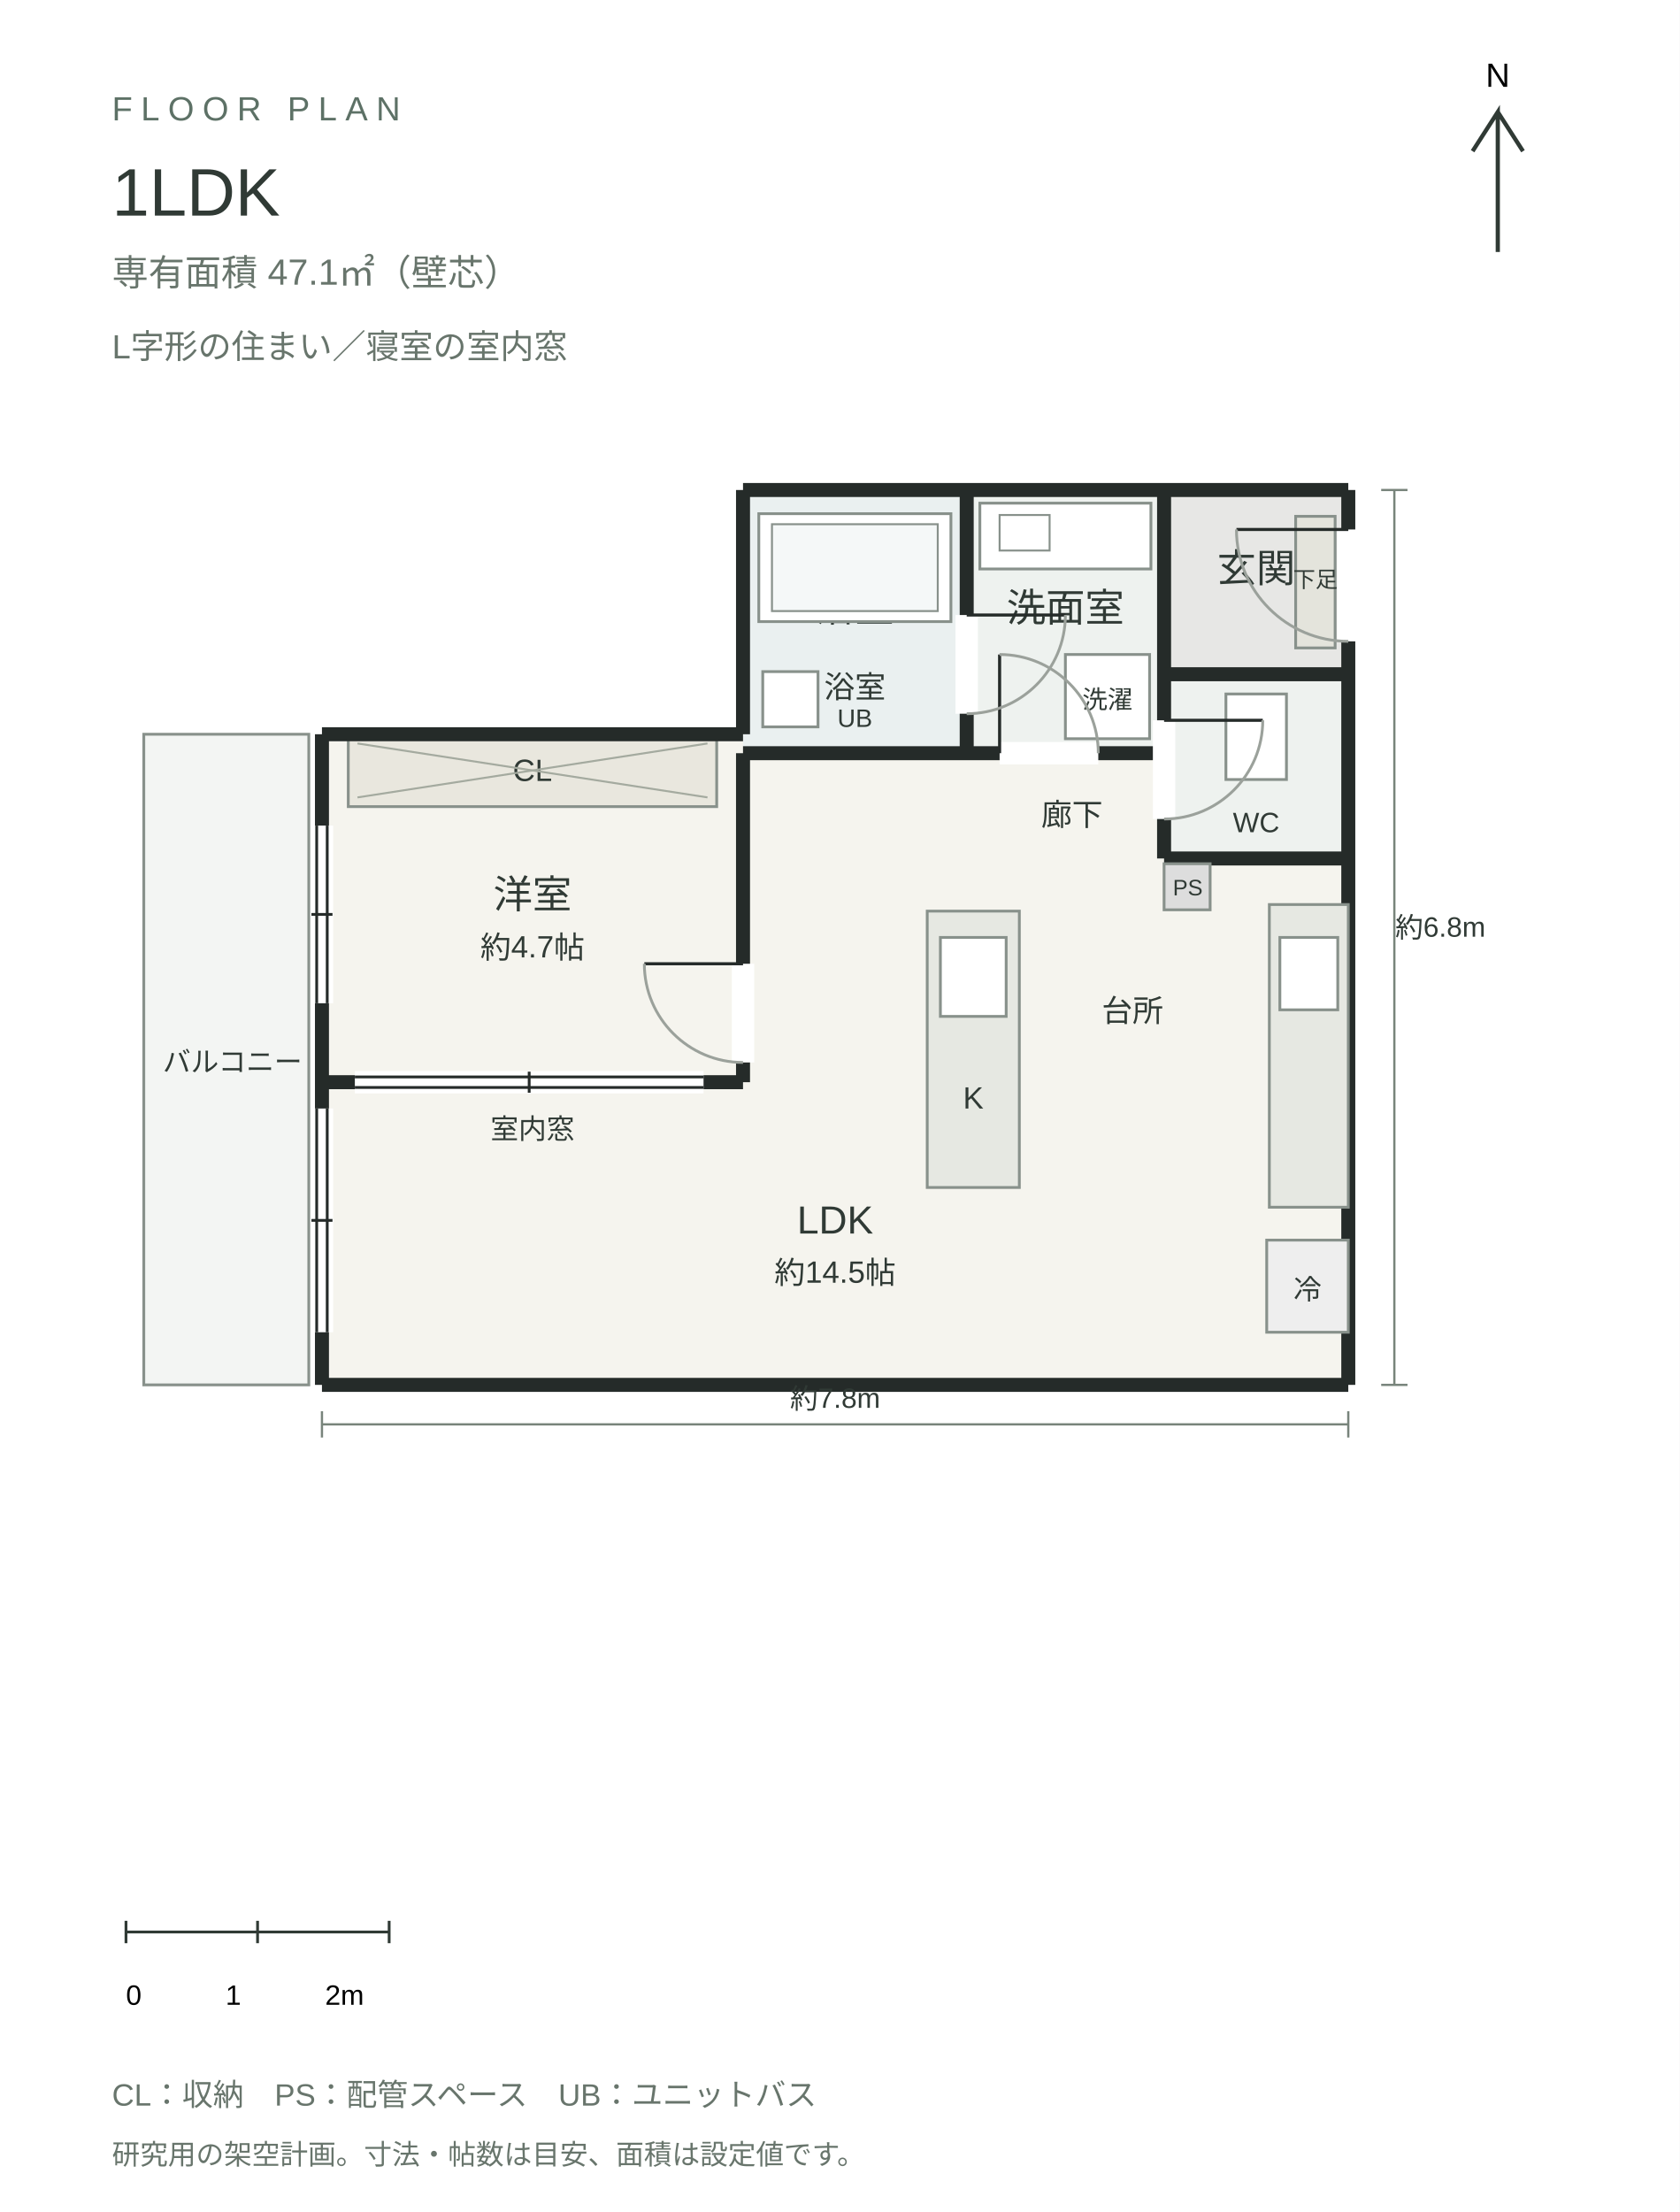
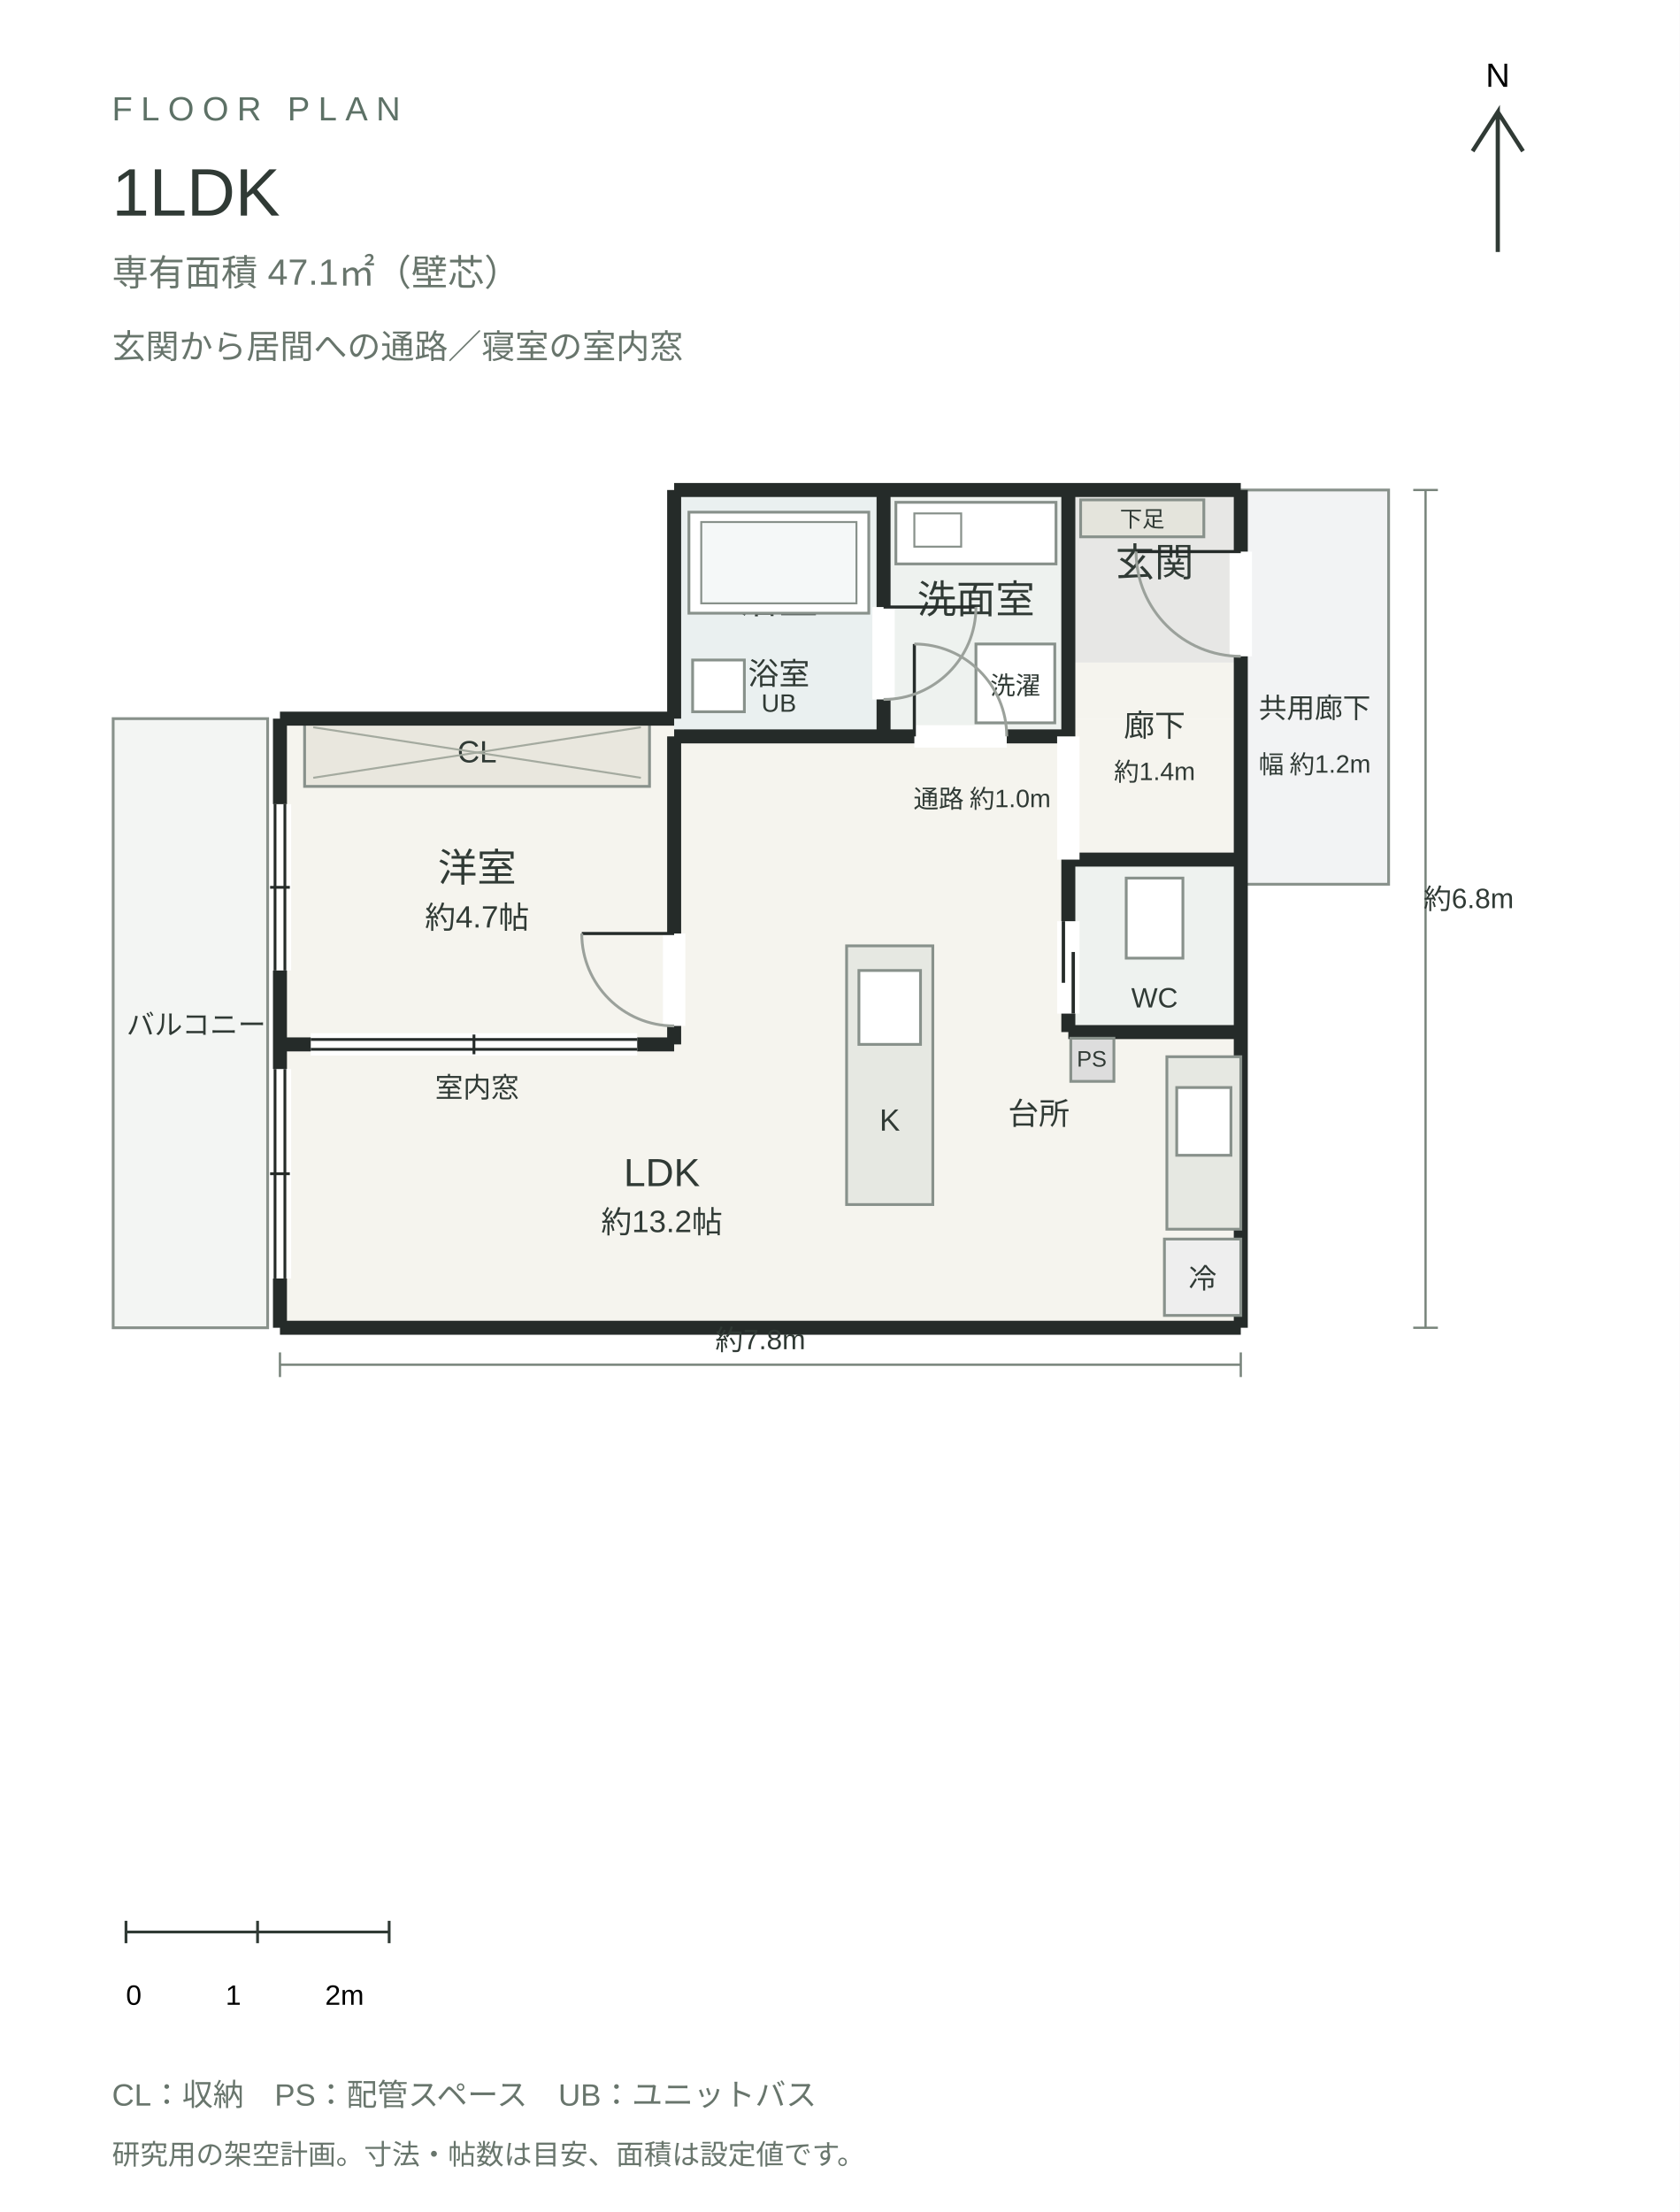
- <svg xmlns="http://www.w3.org/2000/svg" viewBox="0 0 600 790" role="img" aria-label="西日にほどける部屋の間取り図。L字形の住まい／寝室の室内窓。">
+ <svg xmlns="http://www.w3.org/2000/svg" viewBox="0 0 600 790" role="img" aria-label="西日にほどける部屋の間取り図。玄関から居間への通路／寝室の室内窓。">
  <rect width="600" height="790" fill="white" />
-   <g font-family="Noto Sans JP, Yu Gothic, Meiryo, Arial, sans-serif">
+   <g font-family="Noto Sans JP, Arial, sans-serif">
    <text x="40" y="43" font-size="12" letter-spacing="3" fill="#5d7166">FLOOR PLAN</text>
    <text x="40" y="77" font-size="24" fill="#303a35">1LDK</text>
    <text x="40" y="102" font-size="13" fill="#68756c">専有面積 47.1㎡（壁芯）</text>
-     <text x="40" y="128" font-size="12" fill="#68756c">L字形の住まい／寝室の室内窓</text>
-     <rect x="115.00" y="262.23" width="366.60" height="232.37" fill="#f5f4ee" stroke="#88918b" stroke-width="0" />
-     <text x="298.30" y="378.42" font-size="14" text-anchor="middle" fill="#303a35" />
-     <rect x="265.40" y="175.00" width="216.20" height="87.23" fill="#f5f4ee" stroke="#88918b" stroke-width="0" />
-     <text x="373.50" y="218.62" font-size="14" text-anchor="middle" fill="#303a35" />
-     <rect x="115.00" y="262.23" width="150.40" height="124.27" fill="#f5f4ee" stroke="#88918b" stroke-width="0" />
-     <text x="190.20" y="324.37" font-size="14" text-anchor="middle" fill="#303a35">洋室</text>
-     <text x="190.20" y="342.23" font-size="11" text-anchor="middle" fill="#303a35">約4.7帖</text>
-     <rect x="115.00" y="386.50" width="366.60" height="108.10" fill="#f5f4ee" stroke="#88918b" stroke-width="0" />
-     <text x="298.30" y="440.55" font-size="14" text-anchor="middle" fill="#303a35">LDK</text>
-     <text x="298.30" y="458.41" font-size="11" text-anchor="middle" fill="#303a35">約14.5帖</text>
-     <rect x="265.40" y="175.00" width="79.90" height="94.00" fill="#eaf0f0" stroke="#88918b" stroke-width="0" />
-     <text x="305.35" y="222.00" font-size="14" text-anchor="middle" fill="#303a35">浴室</text>
-     <rect x="271.04" y="183.46" width="68.62" height="38.54" fill="#fff" stroke="#88918b" stroke-width="1" />
-     <rect x="275.74" y="187.22" width="59.22" height="31.02" fill="#f5f8f8" stroke="#88918b" stroke-width="0.7" />
-     <rect x="272.45" y="239.86" width="19.74" height="19.74" fill="#fff" stroke="#88918b" stroke-width="1" />
-     <text x="305.35" y="249.26" font-size="11" text-anchor="middle" fill="#303a35">浴室</text>
-     <text x="305.35" y="259.60" font-size="9" text-anchor="middle" fill="#303a35">UB</text>
-     <rect x="345.30" y="175.00" width="70.50" height="94.00" fill="#eef2ef" stroke="#88918b" stroke-width="0" />
-     <text x="380.55" y="222.00" font-size="14" text-anchor="middle" fill="#303a35">洗面室</text>
-     <rect x="350.00" y="179.70" width="61.10" height="23.50" fill="#fff" stroke="#88918b" stroke-width="1" />
-     <rect x="357.05" y="183.93" width="17.86" height="12.69" fill="#fff" stroke="#88918b" stroke-width="0.7" />
-     <rect x="380.55" y="233.75" width="30.08" height="30.08" fill="#fff" stroke="#88918b" stroke-width="1" />
-     <text x="395.59" y="253.02" font-size="9" text-anchor="middle" fill="#303a35">洗濯</text>
-     <rect x="415.80" y="175.00" width="65.80" height="65.80" fill="#e7e7e5" stroke="#88918b" stroke-width="0" />
-     <text x="448.70" y="207.90" font-size="14" text-anchor="middle" fill="#303a35">玄関</text>
-     <rect x="415.80" y="240.80" width="65.80" height="65.80" fill="#eef2ef" stroke="#88918b" stroke-width="0" />
-     <text x="448.70" y="273.70" font-size="14" text-anchor="middle" fill="#303a35" />
-     <rect x="437.89" y="247.85" width="21.62" height="30.55" fill="#fff" stroke="#88918b" stroke-width="1" />
-     <text x="448.70" y="297.20" font-size="10" text-anchor="middle" fill="#303a35">WC</text>
-     <text x="382.90" y="294.85" font-size="11" text-anchor="middle" fill="#303a35">廊下</text>
-     <rect x="124.40" y="262.23" width="131.60" height="25.85" fill="#e9e7de" stroke="#88918b" stroke-width="1" />
-     <text x="190.20" y="278.92" font-size="11" text-anchor="middle" fill="#303a35">CL</text>
-     <path d="M127.69,265.52 L252.71,284.79" fill="none" stroke="#a4aa9f" stroke-width="0.7" />
-     <path d="M252.71,265.52 L127.69,284.79" fill="none" stroke="#a4aa9f" stroke-width="0.7" />
-     <rect x="462.80" y="184.40" width="14.10" height="47.00" fill="#e4e4dc" stroke="#88918b" stroke-width="1" />
-     <text x="469.85" y="209.78" font-size="8" text-anchor="middle" fill="#303a35">下足</text>
-     <path d="M265.40,175.00 L481.60,175.00" fill="none" stroke="#252b29" stroke-width="5" />
-     <path d="M481.60,175.00 L481.60,494.60" fill="none" stroke="#252b29" stroke-width="5" />
-     <path d="M481.60,494.60 L115.00,494.60" fill="none" stroke="#252b29" stroke-width="5" />
-     <path d="M115.00,494.60 L115.00,262.23" fill="none" stroke="#252b29" stroke-width="5" />
-     <path d="M115.00,262.23 L265.40,262.23" fill="none" stroke="#252b29" stroke-width="5" />
-     <path d="M265.40,262.23 L265.40,175.00" fill="none" stroke="#252b29" stroke-width="5" />
-     <path d="M345.30,175.00 L345.30,269.00" fill="none" stroke="#252b29" stroke-width="5" />
-     <path d="M415.80,175.00 L415.80,306.60" fill="none" stroke="#252b29" stroke-width="5" />
-     <path d="M265.40,269.00 L415.80,269.00" fill="none" stroke="#252b29" stroke-width="5" />
-     <path d="M415.80,240.80 L481.60,240.80" fill="none" stroke="#252b29" stroke-width="5" />
-     <path d="M415.80,306.60 L481.60,306.60" fill="none" stroke="#252b29" stroke-width="5" />
-     <path d="M265.40,269.00 L265.40,386.50" fill="none" stroke="#252b29" stroke-width="5" />
-     <path d="M115.00,386.50 L265.40,386.50" fill="none" stroke="#252b29" stroke-width="5" />
-     <path d="M481.60,189.10 L481.60,229.05" fill="none" stroke="#fff" stroke-width="8" />
-     <path d="M481.60,189.10 L441.65,189.10" fill="none" stroke="#252b29" stroke-width="1.1" />
-     <path d="M481.6,229.05 A39.95,39.95 0 0 1 441.65,189.1" fill="none" stroke="#9ba19b" stroke-width="1" />
-     <path d="M357.05,269.00 L392.30,269.00" fill="none" stroke="#fff" stroke-width="8" />
-     <path d="M357.05,269.00 L357.05,233.75" fill="none" stroke="#252b29" stroke-width="1.1" />
-     <path d="M392.3,269 A35.25,35.25 0 0 0 357.05,233.75" fill="none" stroke="#9ba19b" stroke-width="1" />
-     <path d="M345.30,219.65 L345.30,254.90" fill="none" stroke="#fff" stroke-width="8" />
-     <path d="M345.30,219.65 L380.55,219.65" fill="none" stroke="#252b29" stroke-width="1.1" />
-     <path d="M345.3,254.9 A35.25,35.25 0 0 0 380.55,219.65" fill="none" stroke="#9ba19b" stroke-width="1" />
-     <path d="M415.80,257.25 L415.80,292.50" fill="none" stroke="#fff" stroke-width="8" />
-     <path d="M415.80,257.25 L451.05,257.25" fill="none" stroke="#252b29" stroke-width="1.1" />
-     <path d="M415.8,292.5 A35.25,35.25 0 0 0 451.05,257.25" fill="none" stroke="#9ba19b" stroke-width="1" />
-     <path d="M265.40,344.20 L265.40,379.45" fill="none" stroke="#fff" stroke-width="8" />
-     <path d="M265.40,344.20 L230.15,344.20" fill="none" stroke="#252b29" stroke-width="1.1" />
-     <path d="M265.4,379.45 A35.25,35.25 0 0 1 230.15,344.2" fill="none" stroke="#9ba19b" stroke-width="1" />
-     <path d="M126.75,386.50 L251.30,386.50" fill="none" stroke="#fff" stroke-width="8" />
-     <path d="M126.75,384.62 L251.30,384.62" fill="none" stroke="#252b29" stroke-width="1" />
-     <path d="M126.75,388.38 L251.30,388.38" fill="none" stroke="#252b29" stroke-width="1" />
-     <path d="M189.02,382.74 L189.02,390.26" fill="none" stroke="#252b29" stroke-width="1" />
-     <text x="190.20" y="406.71" font-size="10" text-anchor="middle" fill="#303a35">室内窓</text>
-     <rect x="331.20" y="325.40" width="32.90" height="98.70" fill="#e6e8e2" stroke="#88918b" stroke-width="1" />
-     <rect x="335.90" y="334.80" width="23.50" height="28.20" fill="#fff" stroke="#88918b" stroke-width="1" />
-     <text x="347.65" y="395.90" font-size="11" text-anchor="middle" fill="#303a35">K</text>
-     <rect x="453.40" y="323.05" width="28.20" height="108.10" fill="#e6e8e2" stroke="#88918b" stroke-width="1" />
-     <rect x="457.16" y="334.80" width="20.68" height="25.85" fill="#fff" stroke="#88918b" stroke-width="1" />
-     <text x="404.52" y="364.88" font-size="11" text-anchor="middle" fill="#303a35">台所</text>
-     <rect x="452.46" y="442.90" width="29.14" height="32.90" fill="#eee" stroke="#88918b" stroke-width="1" />
-     <text x="467.03" y="464.05" font-size="10" text-anchor="middle" fill="#303a35">冷</text>
-     <path d="M115.00,294.85 L115.00,358.30" fill="none" stroke="#fff" stroke-width="8" />
-     <path d="M113.12,294.85 L113.12,358.30" fill="none" stroke="#252b29" stroke-width="1" />
-     <path d="M116.88,294.85 L116.88,358.30" fill="none" stroke="#252b29" stroke-width="1" />
-     <path d="M111.24,326.57 L118.76,326.57" fill="none" stroke="#252b29" stroke-width="1" />
-     <path d="M115.00,395.90 L115.00,475.80" fill="none" stroke="#fff" stroke-width="8" />
-     <path d="M113.12,395.90 L113.12,475.80" fill="none" stroke="#252b29" stroke-width="1" />
-     <path d="M116.88,395.90 L116.88,475.80" fill="none" stroke="#252b29" stroke-width="1" />
-     <path d="M111.24,435.85 L118.76,435.85" fill="none" stroke="#252b29" stroke-width="1" />
-     <rect x="51.36" y="262.23" width="58.94" height="232.37" fill="#f3f5f3" stroke="#88918b" stroke-width="1" />
-     <text x="83.04" y="382.74" font-size="10" text-anchor="middle" fill="#303a35">バルコニー</text>
-     <path d="M115.00,508.70 L481.60,508.70" fill="none" stroke="#78847b" stroke-width="0.8" />
-     <path d="M115.00,504.00 L115.00,513.40" fill="none" stroke="#78847b" stroke-width="0.8" />
-     <path d="M481.60,504.00 L481.60,513.40" fill="none" stroke="#78847b" stroke-width="0.8" />
-     <text x="298.30" y="503.06" font-size="10" text-anchor="middle" fill="#303a35">約7.8m</text>
-     <path d="M498.05,175.00 L498.05,494.60" fill="none" stroke="#78847b" stroke-width="0.8" />
-     <path d="M493.35,175.00 L502.75,175.00" fill="none" stroke="#78847b" stroke-width="0.8" />
-     <path d="M493.35,494.60 L502.75,494.60" fill="none" stroke="#78847b" stroke-width="0.8" />
-     <text x="514.50" y="334.80" font-size="10" text-anchor="middle" fill="#303a35">約6.8m</text>
-     <rect x="415.80" y="308.48" width="16.45" height="16.45" fill="#ddd" stroke="#88918b" stroke-width="1" />
-     <text x="424.26" y="319.76" font-size="8" text-anchor="middle" fill="#303a35">PS</text>
+     <text x="40" y="128" font-size="12" fill="#68756c">玄関から居間への通路／寝室の室内窓</text>
+     <rect x="443.20" y="175.00" width="52.80" height="140.80" fill="#f2f3f4" stroke="#88918b" stroke-width="1" />
+     <text x="469.60" y="256.40" font-size="10" text-anchor="middle" fill="#303a35">共用廊下</text>
+     <text x="469.60" y="276.20" font-size="9" text-anchor="middle" fill="#303a35">幅 約1.2m</text>
+     <rect x="100.00" y="256.66" width="343.20" height="217.54" fill="#f5f4ee" stroke="#88918b" stroke-width="0" />
+     <text x="271.60" y="365.43" font-size="14" text-anchor="middle" fill="#303a35" />
+     <rect x="240.80" y="175.00" width="202.40" height="81.66" fill="#f5f4ee" stroke="#88918b" stroke-width="0" />
+     <text x="342.00" y="215.83" font-size="14" text-anchor="middle" fill="#303a35" />
+     <rect x="100.00" y="256.66" width="140.80" height="116.34" fill="#f5f4ee" stroke="#88918b" stroke-width="0" />
+     <text x="170.40" y="314.83" font-size="14" text-anchor="middle" fill="#303a35">洋室</text>
+     <text x="170.40" y="331.55" font-size="11" text-anchor="middle" fill="#303a35">約4.7帖</text>
+     <rect x="100.00" y="373.00" width="272.80" height="101.20" fill="#f5f4ee" stroke="#88918b" stroke-width="0" />
+     <text x="236.40" y="423.60" font-size="14" text-anchor="middle" fill="#303a35">LDK</text>
+     <text x="236.40" y="440.32" font-size="11" text-anchor="middle" fill="#303a35">約13.2帖</text>
+     <rect x="240.80" y="175.00" width="74.80" height="88.00" fill="#eaf0f0" stroke="#88918b" stroke-width="0" />
+     <text x="278.20" y="219.00" font-size="14" text-anchor="middle" fill="#303a35">浴室</text>
+     <rect x="246.08" y="182.92" width="64.24" height="36.08" fill="#fff" stroke="#88918b" stroke-width="1" />
+     <rect x="250.48" y="186.44" width="55.44" height="29.04" fill="#f5f8f8" stroke="#88918b" stroke-width="0.7" />
+     <rect x="247.40" y="235.72" width="18.48" height="18.48" fill="#fff" stroke="#88918b" stroke-width="1" />
+     <text x="278.20" y="244.52" font-size="11" text-anchor="middle" fill="#303a35">浴室</text>
+     <text x="278.20" y="254.20" font-size="9" text-anchor="middle" fill="#303a35">UB</text>
+     <rect x="315.60" y="175.00" width="66.00" height="88.00" fill="#eef2ef" stroke="#88918b" stroke-width="0" />
+     <text x="348.60" y="219.00" font-size="14" text-anchor="middle" fill="#303a35">洗面室</text>
+     <rect x="320.00" y="179.40" width="57.20" height="22.00" fill="#fff" stroke="#88918b" stroke-width="1" />
+     <rect x="326.60" y="183.36" width="16.72" height="11.88" fill="#fff" stroke="#88918b" stroke-width="0.7" />
+     <rect x="348.60" y="230.00" width="28.16" height="28.16" fill="#fff" stroke="#88918b" stroke-width="1" />
+     <text x="362.68" y="248.04" font-size="9" text-anchor="middle" fill="#303a35">洗濯</text>
+     <rect x="381.60" y="175.00" width="61.60" height="61.60" fill="#e7e7e5" stroke="#88918b" stroke-width="0" />
+     <text x="412.40" y="205.80" font-size="14" text-anchor="middle" fill="#303a35">玄関</text>
+     <text x="412.40" y="263.00" font-size="11" text-anchor="middle" fill="#303a35">廊下</text>
+     <text x="412.40" y="278.84" font-size="9" text-anchor="middle" fill="#303a35">約1.4m</text>
+     <rect x="381.60" y="307.00" width="61.60" height="61.60" fill="#eef2ef" stroke="#88918b" stroke-width="0" />
+     <text x="412.40" y="337.80" font-size="14" text-anchor="middle" fill="#303a35" />
+     <rect x="402.28" y="313.60" width="20.24" height="28.60" fill="#fff" stroke="#88918b" stroke-width="1" />
+     <text x="412.40" y="359.80" font-size="10" text-anchor="middle" fill="#303a35">WC</text>
+     <text x="350.80" y="288.52" font-size="9" text-anchor="middle" fill="#303a35">通路 約1.0m</text>
+     <rect x="108.80" y="256.66" width="123.20" height="24.20" fill="#e9e7de" stroke="#88918b" stroke-width="1" />
+     <text x="170.40" y="272.28" font-size="11" text-anchor="middle" fill="#303a35">CL</text>
+     <path d="M111.88,259.74 L228.92,277.78" fill="none" stroke="#a4aa9f" stroke-width="0.7" />
+     <path d="M228.92,259.74 L111.88,277.78" fill="none" stroke="#a4aa9f" stroke-width="0.7" />
+     <rect x="386.00" y="178.52" width="44.00" height="13.20" fill="#e4e4dc" stroke="#88918b" stroke-width="1" />
+     <text x="408.00" y="188.20" font-size="8" text-anchor="middle" fill="#303a35">下足</text>
+     <path d="M240.80,175.00 L443.20,175.00" fill="none" stroke="#252b29" stroke-width="5" />
+     <path d="M443.20,175.00 L443.20,474.20" fill="none" stroke="#252b29" stroke-width="5" />
+     <path d="M443.20,474.20 L100.00,474.20" fill="none" stroke="#252b29" stroke-width="5" />
+     <path d="M100.00,474.20 L100.00,256.66" fill="none" stroke="#252b29" stroke-width="5" />
+     <path d="M100.00,256.66 L240.80,256.66" fill="none" stroke="#252b29" stroke-width="5" />
+     <path d="M240.80,256.66 L240.80,175.00" fill="none" stroke="#252b29" stroke-width="5" />
+     <path d="M315.60,175.00 L315.60,263.00" fill="none" stroke="#252b29" stroke-width="5" />
+     <path d="M381.60,175.00 L381.60,368.60" fill="none" stroke="#252b29" stroke-width="5" />
+     <path d="M240.80,263.00 L381.60,263.00" fill="none" stroke="#252b29" stroke-width="5" />
+     <path d="M381.60,307.00 L443.20,307.00" fill="none" stroke="#252b29" stroke-width="5" />
+     <path d="M381.60,368.60 L443.20,368.60" fill="none" stroke="#252b29" stroke-width="5" />
+     <path d="M240.80,263.00 L240.80,373.00" fill="none" stroke="#252b29" stroke-width="5" />
+     <path d="M100.00,373.00 L240.80,373.00" fill="none" stroke="#252b29" stroke-width="5" />
+     <path d="M443.20,197.00 L443.20,234.40" fill="none" stroke="#fff" stroke-width="8" />
+     <path d="M443.20,197.00 L405.80,197.00" fill="none" stroke="#252b29" stroke-width="1.1" />
+     <path d="M443.2,234.4 A37.4,37.4 0 0 1 405.8,197.0" fill="none" stroke="#9ba19b" stroke-width="1" />
+     <path d="M381.60,263.00 L381.60,307.00" fill="none" stroke="#fff" stroke-width="8" />
+     <path d="M326.60,263.00 L359.60,263.00" fill="none" stroke="#fff" stroke-width="8" />
+     <path d="M326.60,263.00 L326.60,230.00" fill="none" stroke="#252b29" stroke-width="1.1" />
+     <path d="M359.6,263 A33.0,33.0 0 0 0 326.6,230.0" fill="none" stroke="#9ba19b" stroke-width="1" />
+     <path d="M315.60,216.80 L315.60,249.80" fill="none" stroke="#fff" stroke-width="8" />
+     <path d="M315.60,216.80 L348.60,216.80" fill="none" stroke="#252b29" stroke-width="1.1" />
+     <path d="M315.6,249.8 A33.0,33.0 0 0 0 348.6,216.8" fill="none" stroke="#9ba19b" stroke-width="1" />
+     <path d="M381.60,329.00 L381.60,362.00" fill="none" stroke="#fff" stroke-width="8" />
+     <path d="M379.84,329.00 L379.84,351.00" fill="none" stroke="#252b29" stroke-width="1.2" />
+     <path d="M383.36,340.00 L383.36,362.00" fill="none" stroke="#252b29" stroke-width="1.2" />
+     <path d="M240.80,333.40 L240.80,366.40" fill="none" stroke="#fff" stroke-width="8" />
+     <path d="M240.80,333.40 L207.80,333.40" fill="none" stroke="#252b29" stroke-width="1.1" />
+     <path d="M240.8,366.4 A33.0,33.0 0 0 1 207.8,333.4" fill="none" stroke="#9ba19b" stroke-width="1" />
+     <path d="M111.00,373.00 L227.60,373.00" fill="none" stroke="#fff" stroke-width="8" />
+     <path d="M111.00,371.24 L227.60,371.24" fill="none" stroke="#252b29" stroke-width="1" />
+     <path d="M111.00,374.76 L227.60,374.76" fill="none" stroke="#252b29" stroke-width="1" />
+     <path d="M169.30,369.48 L169.30,376.52" fill="none" stroke="#252b29" stroke-width="1" />
+     <text x="170.40" y="391.92" font-size="10" text-anchor="middle" fill="#303a35">室内窓</text>
+     <rect x="302.40" y="337.80" width="30.80" height="92.40" fill="#e6e8e2" stroke="#88918b" stroke-width="1" />
+     <rect x="306.80" y="346.60" width="22.00" height="26.40" fill="#fff" stroke="#88918b" stroke-width="1" />
+     <text x="317.80" y="403.80" font-size="11" text-anchor="middle" fill="#303a35">K</text>
+     <rect x="416.80" y="377.40" width="26.40" height="61.60" fill="#e6e8e2" stroke="#88918b" stroke-width="1" />
+     <rect x="420.32" y="388.40" width="19.36" height="24.20" fill="#fff" stroke="#88918b" stroke-width="1" />
+     <text x="371.04" y="401.60" font-size="11" text-anchor="middle" fill="#303a35">台所</text>
+     <rect x="415.92" y="442.52" width="27.28" height="27.28" fill="#eee" stroke="#88918b" stroke-width="1" />
+     <text x="429.56" y="460.12" font-size="10" text-anchor="middle" fill="#303a35">冷</text>
+     <path d="M100.00,287.20 L100.00,346.60" fill="none" stroke="#fff" stroke-width="8" />
+     <path d="M98.24,287.20 L98.24,346.60" fill="none" stroke="#252b29" stroke-width="1" />
+     <path d="M101.76,287.20 L101.76,346.60" fill="none" stroke="#252b29" stroke-width="1" />
+     <path d="M96.48,316.90 L103.52,316.90" fill="none" stroke="#252b29" stroke-width="1" />
+     <path d="M100.00,381.80 L100.00,456.60" fill="none" stroke="#fff" stroke-width="8" />
+     <path d="M98.24,381.80 L98.24,456.60" fill="none" stroke="#252b29" stroke-width="1" />
+     <path d="M101.76,381.80 L101.76,456.60" fill="none" stroke="#252b29" stroke-width="1" />
+     <path d="M96.48,419.20 L103.52,419.20" fill="none" stroke="#252b29" stroke-width="1" />
+     <rect x="40.42" y="256.66" width="55.18" height="217.54" fill="#f3f5f3" stroke="#88918b" stroke-width="1" />
+     <text x="70.08" y="369.48" font-size="10" text-anchor="middle" fill="#303a35">バルコニー</text>
+     <path d="M100.00,487.40 L443.20,487.40" fill="none" stroke="#78847b" stroke-width="0.8" />
+     <path d="M100.00,483.00 L100.00,491.80" fill="none" stroke="#78847b" stroke-width="0.8" />
+     <path d="M443.20,483.00 L443.20,491.80" fill="none" stroke="#78847b" stroke-width="0.8" />
+     <text x="271.60" y="482.12" font-size="10" text-anchor="middle" fill="#303a35">約7.8m</text>
+     <path d="M509.20,175.00 L509.20,474.20" fill="none" stroke="#78847b" stroke-width="0.8" />
+     <path d="M504.80,175.00 L513.60,175.00" fill="none" stroke="#78847b" stroke-width="0.8" />
+     <path d="M504.80,474.20 L513.60,474.20" fill="none" stroke="#78847b" stroke-width="0.8" />
+     <text x="524.60" y="324.60" font-size="10" text-anchor="middle" fill="#303a35">約6.8m</text>
+     <rect x="382.48" y="370.80" width="15.40" height="15.40" fill="#ddd" stroke="#88918b" stroke-width="1" />
+     <text x="389.96" y="380.92" font-size="8" text-anchor="middle" fill="#303a35">PS</text>
    <path d="M535,90 L535,40 L526,54 M535,40 L544,54" fill="none" stroke="#303a35" stroke-width="1.5" />
    <text x="535" y="31" text-anchor="middle" font-size="12">N</text>
    <path d="M45 690 h94 M45 686 v8 M92 686 v8 M139 686 v8" stroke="#303a35" fill="none" />
    <text x="45" y="716" font-size="10">0　　　1　　　2m</text>
    <text x="40" y="752" font-size="11" fill="#68756c">CL：収納　PS：配管スペース　UB：ユニットバス</text>
    <text x="40" y="773" font-size="10" fill="#68756c">研究用の架空計画。寸法・帖数は目安、面積は設定値です。</text>
  </g>
</svg>
